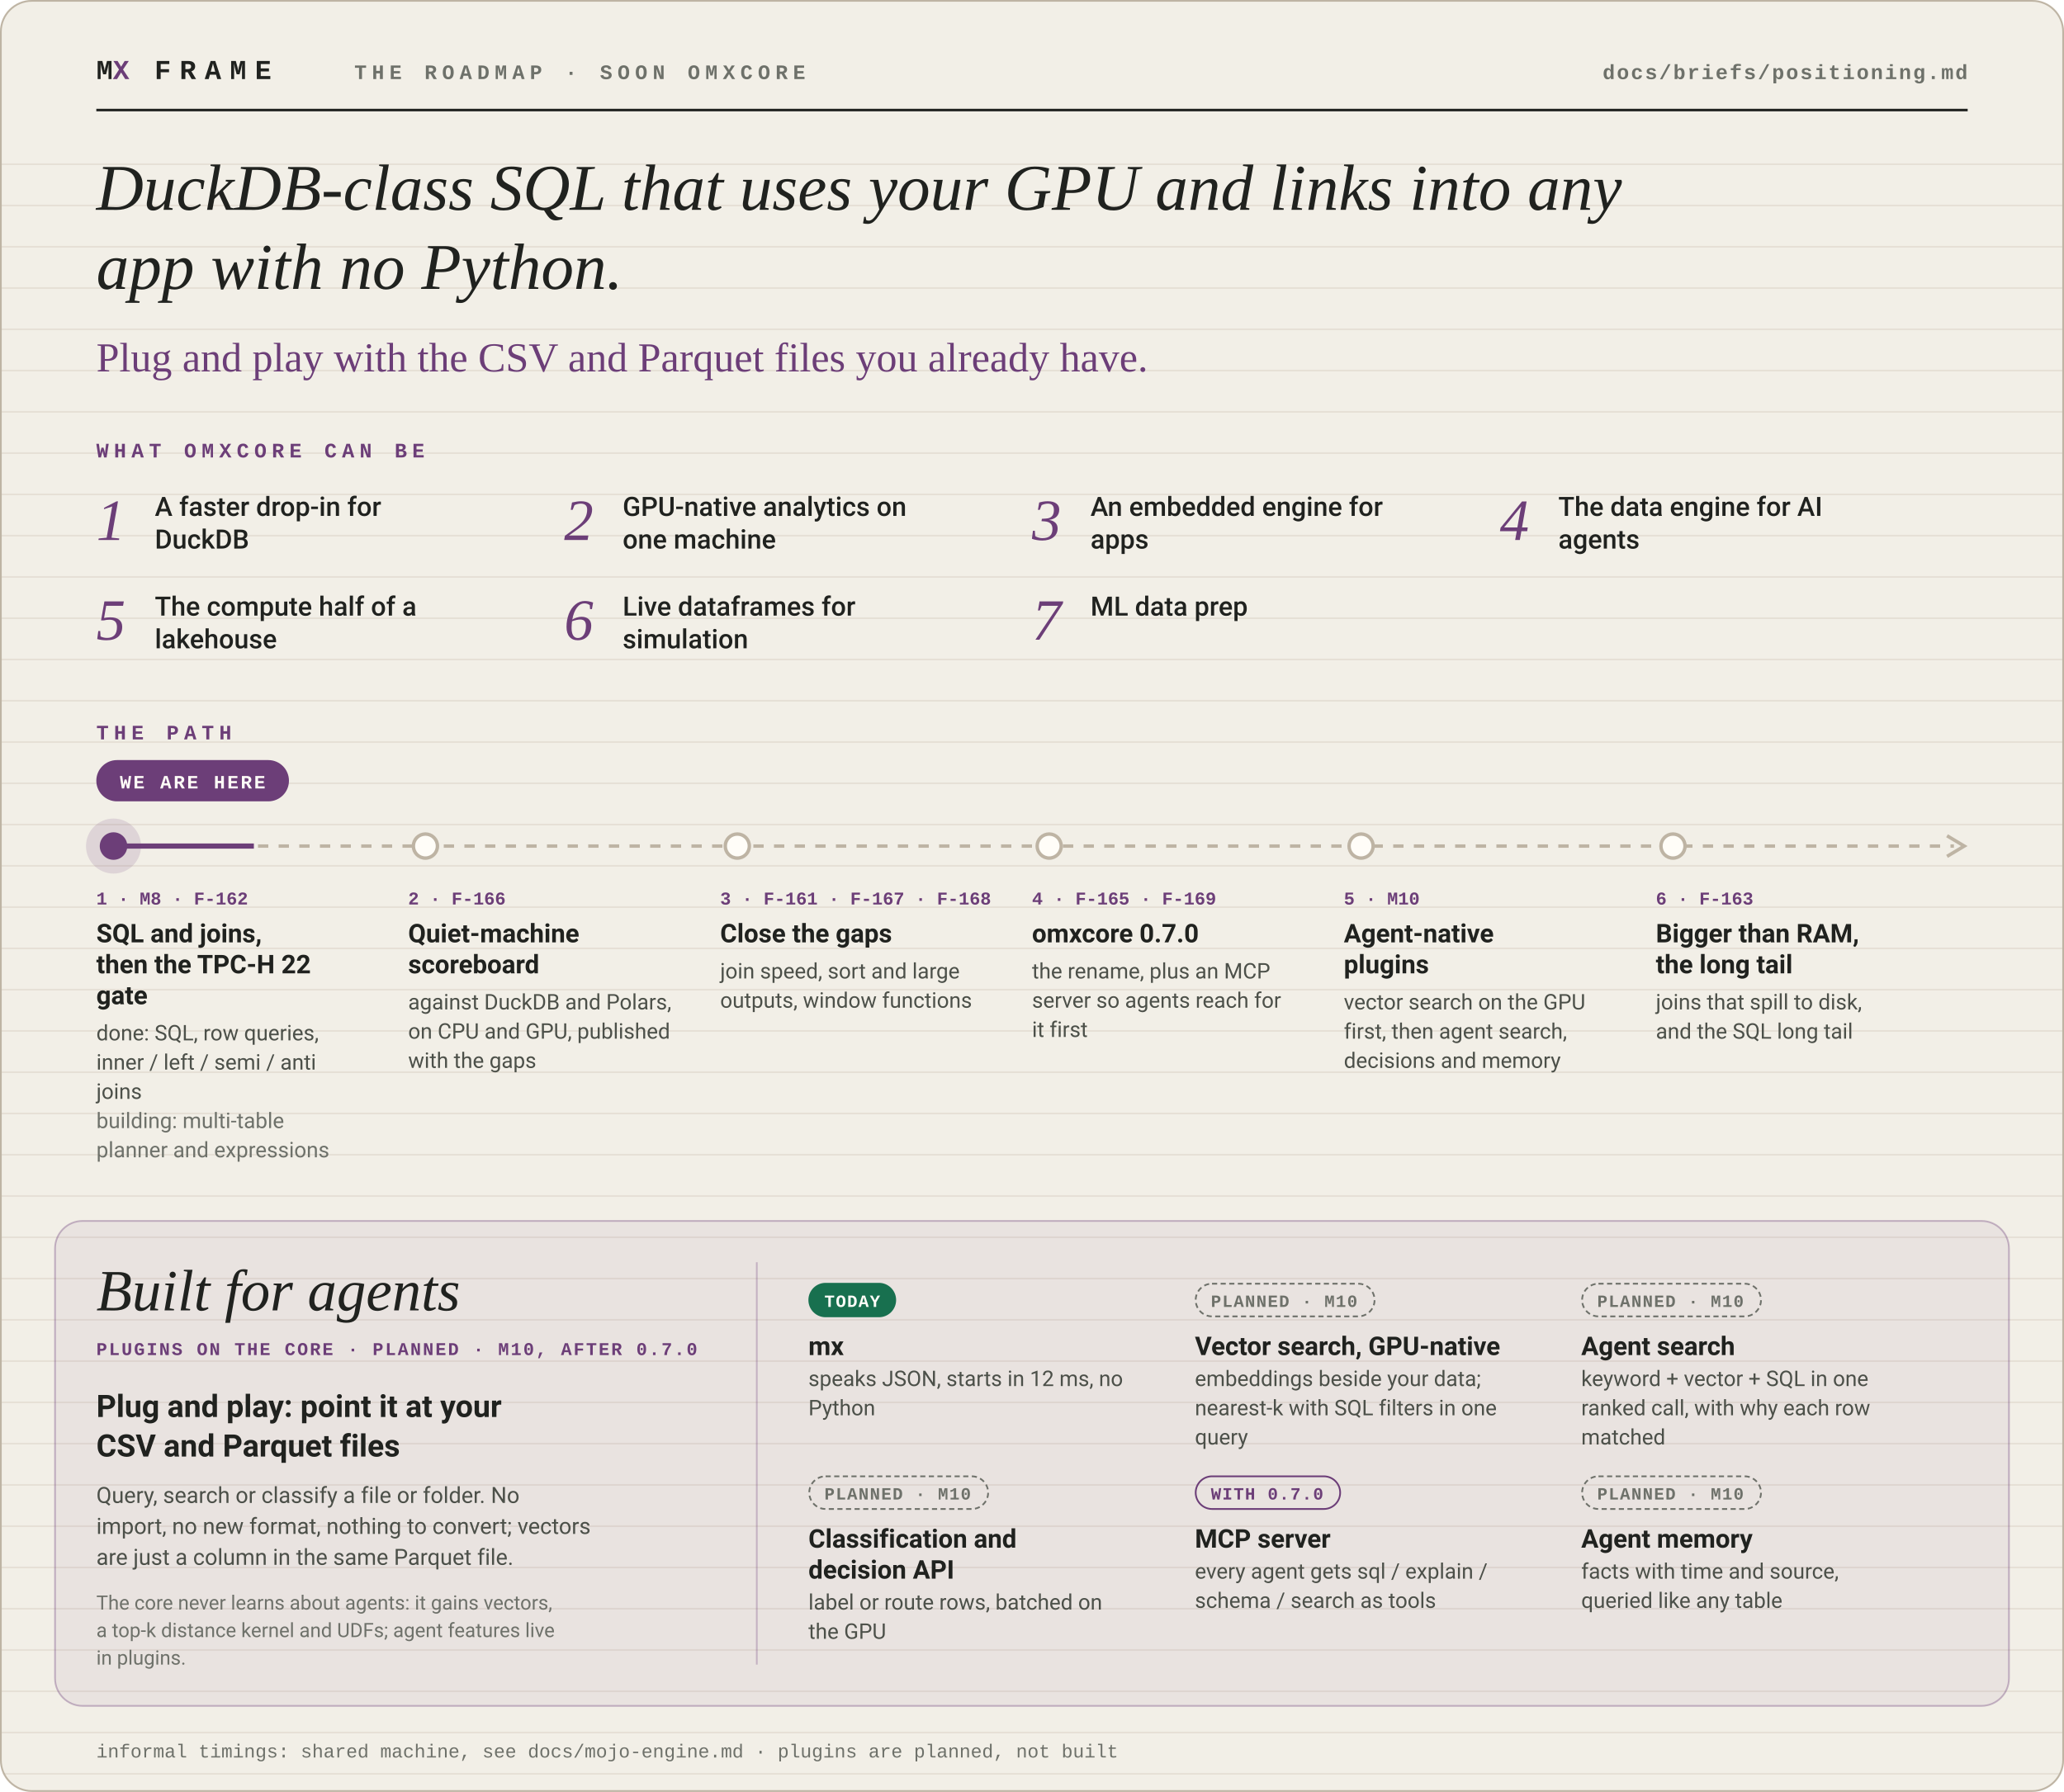
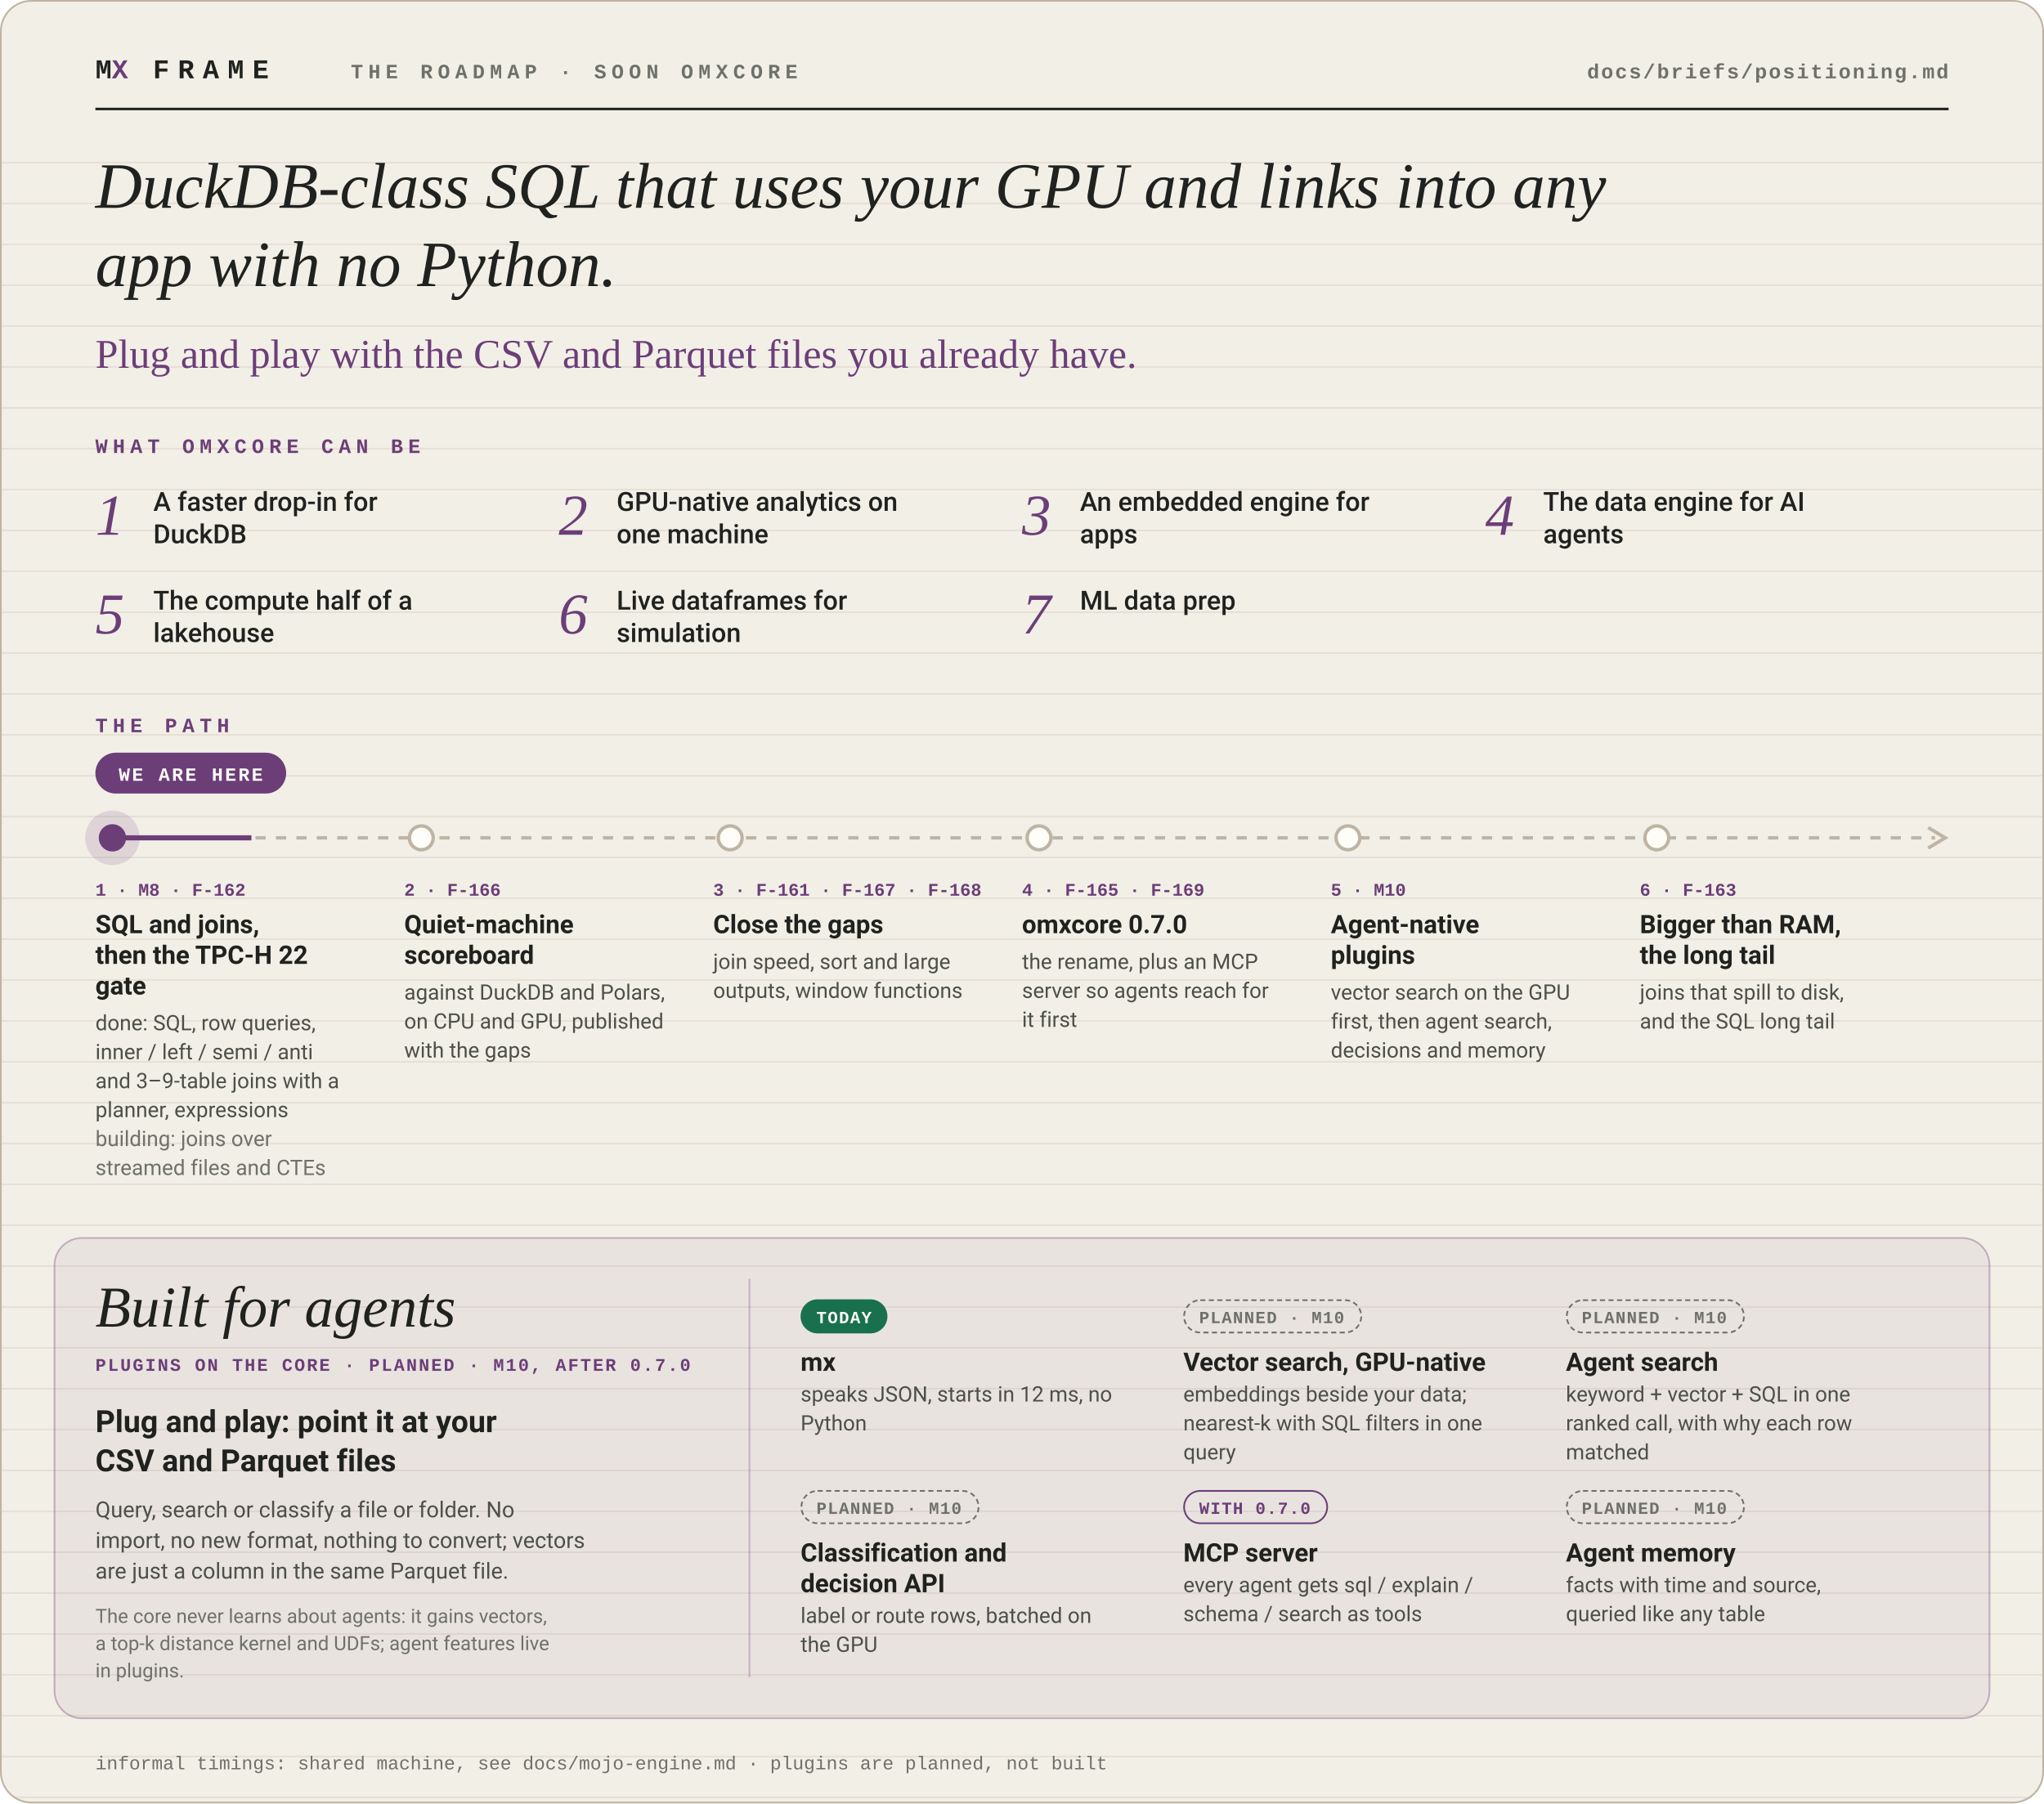
- <svg xmlns="http://www.w3.org/2000/svg" width="1200" height="1042" viewBox="0 0 1200 1042" role="img" aria-labelledby="t d">
+ <svg xmlns="http://www.w3.org/2000/svg" width="1200" height="1059" viewBox="0 0 1200 1059" role="img" aria-labelledby="t d">
  <defs>
    <pattern id="rule" width="24" height="24" patternUnits="userSpaceOnUse">
      <path d="M0 23.5H24" stroke="#D8D0C2" stroke-opacity=".45" />
    </pattern>
    <clipPath id="clip">
-       <rect width="1200" height="1042" rx="18" />
+       <rect width="1200" height="1059" rx="18" />
    </clipPath>
  </defs>
  <g clip-path="url(#clip)">
-     <rect width="1200" height="1042" fill="#F2EFE7" />
-     <rect y="72" width="1200" height="1042" fill="url(#rule)" />
+     <rect width="1200" height="1059" fill="#F2EFE7" />
+     <rect y="72" width="1200" height="1059" fill="url(#rule)" />
    <text x="56" y="46" font-family="ui-monospace, SFMono-Regular, Menlo, Consolas, 'Liberation Mono', monospace" font-size="16" font-weight="800" letter-spacing="5" fill="#20221F">M<tspan fill="#6C3E78">X</tspan> FRAME</text>
    <text x="206.0" y="46.0" font-family="ui-monospace, SFMono-Regular, Menlo, Consolas, 'Liberation Mono', monospace" font-size="12" font-weight="700" fill="#6E716A" text-anchor="start" letter-spacing="3">THE ROADMAP · SOON OMXCORE</text>
    <text x="1144.0" y="46.0" font-family="ui-monospace, SFMono-Regular, Menlo, Consolas, 'Liberation Mono', monospace" font-size="12" font-weight="700" fill="#6E716A" text-anchor="end" letter-spacing="1">docs/briefs/positioning.md</text>
    <path d="M56 64H1144" stroke="#20221F" stroke-width="1.5" />
    <text x="56.0" y="122.0" font-family="Georgia, 'Times New Roman', Times, serif" font-size="38" font-weight="400" fill="#20221F" text-anchor="start" font-style="italic">DuckDB-class SQL that uses your GPU and links into any</text>
    <text x="56.0" y="168.0" font-family="Georgia, 'Times New Roman', Times, serif" font-size="38" font-weight="400" fill="#20221F" text-anchor="start" font-style="italic">app with no Python.</text>
    <text x="56.0" y="216.0" font-family="Georgia, 'Times New Roman', Times, serif" font-size="24" font-weight="400" fill="#6C3E78" text-anchor="start">Plug and play with the CSV and Parquet files you already have.</text>
    <text x="56.0" y="266.0" font-family="ui-monospace, SFMono-Regular, Menlo, Consolas, 'Liberation Mono', monospace" font-size="12" font-weight="700" fill="#6C3E78" text-anchor="start" letter-spacing="3">WHAT OMXCORE CAN BE</text>
    <text x="56.0" y="314.0" font-family="Georgia, 'Times New Roman', Times, serif" font-size="34" font-weight="400" fill="#6C3E78" text-anchor="start" font-style="italic">1</text>
    <text x="90.0" y="300.0" font-family="system-ui, -apple-system, 'Segoe UI', Roboto, Helvetica, Arial, sans-serif" font-size="15.5" font-weight="500" fill="#20221F" text-anchor="start">A faster drop-in for</text>
    <text x="90.0" y="319.0" font-family="system-ui, -apple-system, 'Segoe UI', Roboto, Helvetica, Arial, sans-serif" font-size="15.5" font-weight="500" fill="#20221F" text-anchor="start">DuckDB</text>
    <text x="328.0" y="314.0" font-family="Georgia, 'Times New Roman', Times, serif" font-size="34" font-weight="400" fill="#6C3E78" text-anchor="start" font-style="italic">2</text>
    <text x="362.0" y="300.0" font-family="system-ui, -apple-system, 'Segoe UI', Roboto, Helvetica, Arial, sans-serif" font-size="15.5" font-weight="500" fill="#20221F" text-anchor="start">GPU-native analytics on</text>
    <text x="362.0" y="319.0" font-family="system-ui, -apple-system, 'Segoe UI', Roboto, Helvetica, Arial, sans-serif" font-size="15.5" font-weight="500" fill="#20221F" text-anchor="start">one machine</text>
    <text x="600.0" y="314.0" font-family="Georgia, 'Times New Roman', Times, serif" font-size="34" font-weight="400" fill="#6C3E78" text-anchor="start" font-style="italic">3</text>
    <text x="634.0" y="300.0" font-family="system-ui, -apple-system, 'Segoe UI', Roboto, Helvetica, Arial, sans-serif" font-size="15.5" font-weight="500" fill="#20221F" text-anchor="start">An embedded engine for</text>
    <text x="634.0" y="319.0" font-family="system-ui, -apple-system, 'Segoe UI', Roboto, Helvetica, Arial, sans-serif" font-size="15.5" font-weight="500" fill="#20221F" text-anchor="start">apps</text>
    <text x="872.0" y="314.0" font-family="Georgia, 'Times New Roman', Times, serif" font-size="34" font-weight="400" fill="#6C3E78" text-anchor="start" font-style="italic">4</text>
    <text x="906.0" y="300.0" font-family="system-ui, -apple-system, 'Segoe UI', Roboto, Helvetica, Arial, sans-serif" font-size="15.5" font-weight="500" fill="#20221F" text-anchor="start">The data engine for AI</text>
    <text x="906.0" y="319.0" font-family="system-ui, -apple-system, 'Segoe UI', Roboto, Helvetica, Arial, sans-serif" font-size="15.5" font-weight="500" fill="#20221F" text-anchor="start">agents</text>
    <text x="56.0" y="372.0" font-family="Georgia, 'Times New Roman', Times, serif" font-size="34" font-weight="400" fill="#6C3E78" text-anchor="start" font-style="italic">5</text>
    <text x="90.0" y="358.0" font-family="system-ui, -apple-system, 'Segoe UI', Roboto, Helvetica, Arial, sans-serif" font-size="15.5" font-weight="500" fill="#20221F" text-anchor="start">The compute half of a</text>
    <text x="90.0" y="377.0" font-family="system-ui, -apple-system, 'Segoe UI', Roboto, Helvetica, Arial, sans-serif" font-size="15.5" font-weight="500" fill="#20221F" text-anchor="start">lakehouse</text>
    <text x="328.0" y="372.0" font-family="Georgia, 'Times New Roman', Times, serif" font-size="34" font-weight="400" fill="#6C3E78" text-anchor="start" font-style="italic">6</text>
    <text x="362.0" y="358.0" font-family="system-ui, -apple-system, 'Segoe UI', Roboto, Helvetica, Arial, sans-serif" font-size="15.5" font-weight="500" fill="#20221F" text-anchor="start">Live dataframes for</text>
    <text x="362.0" y="377.0" font-family="system-ui, -apple-system, 'Segoe UI', Roboto, Helvetica, Arial, sans-serif" font-size="15.5" font-weight="500" fill="#20221F" text-anchor="start">simulation</text>
    <text x="600.0" y="372.0" font-family="Georgia, 'Times New Roman', Times, serif" font-size="34" font-weight="400" fill="#6C3E78" text-anchor="start" font-style="italic">7</text>
    <text x="634.0" y="358.0" font-family="system-ui, -apple-system, 'Segoe UI', Roboto, Helvetica, Arial, sans-serif" font-size="15.5" font-weight="500" fill="#20221F" text-anchor="start">ML data prep</text>
    <text x="56.0" y="430.0" font-family="ui-monospace, SFMono-Regular, Menlo, Consolas, 'Liberation Mono', monospace" font-size="12" font-weight="700" fill="#6C3E78" text-anchor="start" letter-spacing="3">THE PATH</text>
    <path d="M66.0 492H1136" stroke="#BEB4A4" stroke-width="2" stroke-dasharray="6 6" />
    <path d="M66.0 492H147.6" stroke="#6C3E78" stroke-width="3" />
    <path d="M1132 486l10 6l-10 6" fill="none" stroke="#BEB4A4" stroke-width="2" />
    <circle cx="66.0" cy="492" r="16" fill="#6C3E78" fill-opacity=".15" />
    <circle cx="66.0" cy="492" r="8" fill="#6C3E78" />
    <rect x="56.0" y="442" width="112" height="24" rx="12" fill="#6C3E78" />
    <text x="112.0" y="458.5" font-family="ui-monospace, SFMono-Regular, Menlo, Consolas, 'Liberation Mono', monospace" font-size="11" font-weight="700" fill="#FFFDF8" text-anchor="middle" letter-spacing="1.2">WE ARE HERE</text>
    <text x="56.0" y="526.0" font-family="ui-monospace, SFMono-Regular, Menlo, Consolas, 'Liberation Mono', monospace" font-size="10.5" font-weight="700" fill="#6C3E78" text-anchor="start">1 · M8 · F-162</text>
    <text x="56.0" y="548.0" font-family="system-ui, -apple-system, 'Segoe UI', Roboto, Helvetica, Arial, sans-serif" font-size="15" font-weight="700" fill="#20221F" text-anchor="start">SQL and joins,</text>
    <text x="56.0" y="566.0" font-family="system-ui, -apple-system, 'Segoe UI', Roboto, Helvetica, Arial, sans-serif" font-size="15" font-weight="700" fill="#20221F" text-anchor="start">then the TPC-H 22</text>
    <text x="56.0" y="584.0" font-family="system-ui, -apple-system, 'Segoe UI', Roboto, Helvetica, Arial, sans-serif" font-size="15" font-weight="700" fill="#20221F" text-anchor="start">gate</text>
    <text x="56.0" y="605.0" font-family="system-ui, -apple-system, 'Segoe UI', Roboto, Helvetica, Arial, sans-serif" font-size="12.5" font-weight="400" fill="#4C5049" text-anchor="start">done: SQL, row queries,</text>
    <text x="56.0" y="622.0" font-family="system-ui, -apple-system, 'Segoe UI', Roboto, Helvetica, Arial, sans-serif" font-size="12.5" font-weight="400" fill="#4C5049" text-anchor="start">inner / left / semi / anti</text>
-     <text x="56.0" y="639.0" font-family="system-ui, -apple-system, 'Segoe UI', Roboto, Helvetica, Arial, sans-serif" font-size="12.5" font-weight="400" fill="#4C5049" text-anchor="start">joins</text>
-     <text x="56.0" y="656.0" font-family="system-ui, -apple-system, 'Segoe UI', Roboto, Helvetica, Arial, sans-serif" font-size="12.5" font-weight="400" fill="#6E716A" text-anchor="start">building: multi-table</text>
-     <text x="56.0" y="673.0" font-family="system-ui, -apple-system, 'Segoe UI', Roboto, Helvetica, Arial, sans-serif" font-size="12.5" font-weight="400" fill="#6E716A" text-anchor="start">planner and expressions</text>
+     <text x="56.0" y="639.0" font-family="system-ui, -apple-system, 'Segoe UI', Roboto, Helvetica, Arial, sans-serif" font-size="12.5" font-weight="400" fill="#4C5049" text-anchor="start">and 3–9-table joins with a</text>
+     <text x="56.0" y="656.0" font-family="system-ui, -apple-system, 'Segoe UI', Roboto, Helvetica, Arial, sans-serif" font-size="12.5" font-weight="400" fill="#4C5049" text-anchor="start">planner, expressions</text>
+     <text x="56.0" y="673.0" font-family="system-ui, -apple-system, 'Segoe UI', Roboto, Helvetica, Arial, sans-serif" font-size="12.5" font-weight="400" fill="#6E716A" text-anchor="start">building: joins over</text>
+     <text x="56.0" y="690.0" font-family="system-ui, -apple-system, 'Segoe UI', Roboto, Helvetica, Arial, sans-serif" font-size="12.5" font-weight="400" fill="#6E716A" text-anchor="start">streamed files and CTEs</text>
    <circle cx="247.333" cy="492" r="7" fill="#FFFDF8" stroke="#BEB4A4" stroke-width="2" />
    <text x="237.3" y="526.0" font-family="ui-monospace, SFMono-Regular, Menlo, Consolas, 'Liberation Mono', monospace" font-size="10.5" font-weight="700" fill="#6C3E78" text-anchor="start">2 · F-166</text>
    <text x="237.3" y="548.0" font-family="system-ui, -apple-system, 'Segoe UI', Roboto, Helvetica, Arial, sans-serif" font-size="15" font-weight="700" fill="#20221F" text-anchor="start">Quiet-machine</text>
    <text x="237.3" y="566.0" font-family="system-ui, -apple-system, 'Segoe UI', Roboto, Helvetica, Arial, sans-serif" font-size="15" font-weight="700" fill="#20221F" text-anchor="start">scoreboard</text>
    <text x="237.3" y="587.0" font-family="system-ui, -apple-system, 'Segoe UI', Roboto, Helvetica, Arial, sans-serif" font-size="12.5" font-weight="400" fill="#4C5049" text-anchor="start">against DuckDB and Polars,</text>
    <text x="237.3" y="604.0" font-family="system-ui, -apple-system, 'Segoe UI', Roboto, Helvetica, Arial, sans-serif" font-size="12.5" font-weight="400" fill="#4C5049" text-anchor="start">on CPU and GPU, published</text>
    <text x="237.3" y="621.0" font-family="system-ui, -apple-system, 'Segoe UI', Roboto, Helvetica, Arial, sans-serif" font-size="12.5" font-weight="400" fill="#4C5049" text-anchor="start">with the gaps</text>
    <circle cx="428.667" cy="492" r="7" fill="#FFFDF8" stroke="#BEB4A4" stroke-width="2" />
    <text x="418.7" y="526.0" font-family="ui-monospace, SFMono-Regular, Menlo, Consolas, 'Liberation Mono', monospace" font-size="10.5" font-weight="700" fill="#6C3E78" text-anchor="start">3 · F-161 · F-167 · F-168</text>
    <text x="418.7" y="548.0" font-family="system-ui, -apple-system, 'Segoe UI', Roboto, Helvetica, Arial, sans-serif" font-size="15" font-weight="700" fill="#20221F" text-anchor="start">Close the gaps</text>
    <text x="418.7" y="569.0" font-family="system-ui, -apple-system, 'Segoe UI', Roboto, Helvetica, Arial, sans-serif" font-size="12.5" font-weight="400" fill="#4C5049" text-anchor="start">join speed, sort and large</text>
    <text x="418.7" y="586.0" font-family="system-ui, -apple-system, 'Segoe UI', Roboto, Helvetica, Arial, sans-serif" font-size="12.5" font-weight="400" fill="#4C5049" text-anchor="start">outputs, window functions</text>
    <circle cx="610.0" cy="492" r="7" fill="#FFFDF8" stroke="#BEB4A4" stroke-width="2" />
    <text x="600.0" y="526.0" font-family="ui-monospace, SFMono-Regular, Menlo, Consolas, 'Liberation Mono', monospace" font-size="10.5" font-weight="700" fill="#6C3E78" text-anchor="start">4 · F-165 · F-169</text>
    <text x="600.0" y="548.0" font-family="system-ui, -apple-system, 'Segoe UI', Roboto, Helvetica, Arial, sans-serif" font-size="15" font-weight="700" fill="#20221F" text-anchor="start">omxcore 0.7.0</text>
    <text x="600.0" y="569.0" font-family="system-ui, -apple-system, 'Segoe UI', Roboto, Helvetica, Arial, sans-serif" font-size="12.5" font-weight="400" fill="#4C5049" text-anchor="start">the rename, plus an MCP</text>
    <text x="600.0" y="586.0" font-family="system-ui, -apple-system, 'Segoe UI', Roboto, Helvetica, Arial, sans-serif" font-size="12.5" font-weight="400" fill="#4C5049" text-anchor="start">server so agents reach for</text>
    <text x="600.0" y="603.0" font-family="system-ui, -apple-system, 'Segoe UI', Roboto, Helvetica, Arial, sans-serif" font-size="12.5" font-weight="400" fill="#4C5049" text-anchor="start">it first</text>
    <circle cx="791.333" cy="492" r="7" fill="#FFFDF8" stroke="#BEB4A4" stroke-width="2" />
    <text x="781.3" y="526.0" font-family="ui-monospace, SFMono-Regular, Menlo, Consolas, 'Liberation Mono', monospace" font-size="10.5" font-weight="700" fill="#6C3E78" text-anchor="start">5 · M10</text>
    <text x="781.3" y="548.0" font-family="system-ui, -apple-system, 'Segoe UI', Roboto, Helvetica, Arial, sans-serif" font-size="15" font-weight="700" fill="#20221F" text-anchor="start">Agent-native</text>
    <text x="781.3" y="566.0" font-family="system-ui, -apple-system, 'Segoe UI', Roboto, Helvetica, Arial, sans-serif" font-size="15" font-weight="700" fill="#20221F" text-anchor="start">plugins</text>
    <text x="781.3" y="587.0" font-family="system-ui, -apple-system, 'Segoe UI', Roboto, Helvetica, Arial, sans-serif" font-size="12.5" font-weight="400" fill="#4C5049" text-anchor="start">vector search on the GPU</text>
    <text x="781.3" y="604.0" font-family="system-ui, -apple-system, 'Segoe UI', Roboto, Helvetica, Arial, sans-serif" font-size="12.5" font-weight="400" fill="#4C5049" text-anchor="start">first, then agent search,</text>
    <text x="781.3" y="621.0" font-family="system-ui, -apple-system, 'Segoe UI', Roboto, Helvetica, Arial, sans-serif" font-size="12.5" font-weight="400" fill="#4C5049" text-anchor="start">decisions and memory</text>
    <circle cx="972.667" cy="492" r="7" fill="#FFFDF8" stroke="#BEB4A4" stroke-width="2" />
    <text x="962.7" y="526.0" font-family="ui-monospace, SFMono-Regular, Menlo, Consolas, 'Liberation Mono', monospace" font-size="10.5" font-weight="700" fill="#6C3E78" text-anchor="start">6 · F-163</text>
    <text x="962.7" y="548.0" font-family="system-ui, -apple-system, 'Segoe UI', Roboto, Helvetica, Arial, sans-serif" font-size="15" font-weight="700" fill="#20221F" text-anchor="start">Bigger than RAM,</text>
    <text x="962.7" y="566.0" font-family="system-ui, -apple-system, 'Segoe UI', Roboto, Helvetica, Arial, sans-serif" font-size="15" font-weight="700" fill="#20221F" text-anchor="start">the long tail</text>
    <text x="962.7" y="587.0" font-family="system-ui, -apple-system, 'Segoe UI', Roboto, Helvetica, Arial, sans-serif" font-size="12.5" font-weight="400" fill="#4C5049" text-anchor="start">joins that spill to disk,</text>
    <text x="962.7" y="604.0" font-family="system-ui, -apple-system, 'Segoe UI', Roboto, Helvetica, Arial, sans-serif" font-size="12.5" font-weight="400" fill="#4C5049" text-anchor="start">and the SQL long tail</text>
-     <rect x="32" y="710" width="1136" height="282" rx="16" fill="#6C3E78" fill-opacity=".07" stroke="#6C3E78" stroke-opacity=".35" />
-     <path d="M440 734V968" stroke="#6C3E78" stroke-opacity=".3" />
-     <text x="56.0" y="762.0" font-family="Georgia, 'Times New Roman', Times, serif" font-size="34" font-weight="400" fill="#20221F" text-anchor="start" font-style="italic">Built for agents</text>
-     <text x="56.0" y="788.0" font-family="ui-monospace, SFMono-Regular, Menlo, Consolas, 'Liberation Mono', monospace" font-size="10.5" font-weight="700" fill="#6C3E78" text-anchor="start" letter-spacing="1">PLUGINS ON THE CORE · PLANNED · M10, AFTER 0.7.0</text>
-     <text x="56.0" y="824.0" font-family="system-ui, -apple-system, 'Segoe UI', Roboto, Helvetica, Arial, sans-serif" font-size="18" font-weight="700" fill="#20221F" text-anchor="start">Plug and play: point it at your</text>
-     <text x="56.0" y="847.0" font-family="system-ui, -apple-system, 'Segoe UI', Roboto, Helvetica, Arial, sans-serif" font-size="18" font-weight="700" fill="#20221F" text-anchor="start">CSV and Parquet files</text>
-     <text x="56.0" y="874.0" font-family="system-ui, -apple-system, 'Segoe UI', Roboto, Helvetica, Arial, sans-serif" font-size="13" font-weight="400" fill="#4C5049" text-anchor="start">Query, search or classify a file or folder. No</text>
-     <text x="56.0" y="892.0" font-family="system-ui, -apple-system, 'Segoe UI', Roboto, Helvetica, Arial, sans-serif" font-size="13" font-weight="400" fill="#4C5049" text-anchor="start">import, no new format, nothing to convert; vectors</text>
-     <text x="56.0" y="910.0" font-family="system-ui, -apple-system, 'Segoe UI', Roboto, Helvetica, Arial, sans-serif" font-size="13" font-weight="400" fill="#4C5049" text-anchor="start">are just a column in the same Parquet file.</text>
-     <text x="56.0" y="936.0" font-family="system-ui, -apple-system, 'Segoe UI', Roboto, Helvetica, Arial, sans-serif" font-size="11.5" font-weight="400" fill="#6E716A" text-anchor="start">The core never learns about agents: it gains vectors,</text>
-     <text x="56.0" y="952.0" font-family="system-ui, -apple-system, 'Segoe UI', Roboto, Helvetica, Arial, sans-serif" font-size="11.5" font-weight="400" fill="#6E716A" text-anchor="start">a top-k distance kernel and UDFs; agent features live</text>
-     <text x="56.0" y="968.0" font-family="system-ui, -apple-system, 'Segoe UI', Roboto, Helvetica, Arial, sans-serif" font-size="11.5" font-weight="400" fill="#6E716A" text-anchor="start">in plugins.</text>
-     <rect x="470.0" y="746" width="51" height="20" rx="10" fill="#18704F" />
-     <text x="495.5" y="760.0" font-family="ui-monospace, SFMono-Regular, Menlo, Consolas, 'Liberation Mono', monospace" font-size="10" font-weight="700" fill="#FFFDF8" text-anchor="middle" letter-spacing="0.6">TODAY</text>
-     <text x="470.0" y="788.0" font-family="system-ui, -apple-system, 'Segoe UI', Roboto, Helvetica, Arial, sans-serif" font-size="15" font-weight="700" fill="#20221F" text-anchor="start">mx</text>
-     <text x="470.0" y="806.0" font-family="system-ui, -apple-system, 'Segoe UI', Roboto, Helvetica, Arial, sans-serif" font-size="12.5" font-weight="400" fill="#4C5049" text-anchor="start">speaks JSON, starts in 12 ms, no</text>
-     <text x="470.0" y="823.0" font-family="system-ui, -apple-system, 'Segoe UI', Roboto, Helvetica, Arial, sans-serif" font-size="12.5" font-weight="400" fill="#4C5049" text-anchor="start">Python</text>
-     <rect x="695.167" y="746.5" width="104" height="19" rx="9.5" fill="none" stroke="#6E716A" stroke-dasharray="3 2" />
-     <text x="746.6" y="760.0" font-family="ui-monospace, SFMono-Regular, Menlo, Consolas, 'Liberation Mono', monospace" font-size="10" font-weight="700" fill="#6E716A" text-anchor="middle" letter-spacing="0.6">PLANNED · M10</text>
-     <text x="694.7" y="788.0" font-family="system-ui, -apple-system, 'Segoe UI', Roboto, Helvetica, Arial, sans-serif" font-size="15" font-weight="700" fill="#20221F" text-anchor="start">Vector search, GPU-native</text>
-     <text x="694.7" y="806.0" font-family="system-ui, -apple-system, 'Segoe UI', Roboto, Helvetica, Arial, sans-serif" font-size="12.5" font-weight="400" fill="#4C5049" text-anchor="start">embeddings beside your data;</text>
-     <text x="694.7" y="823.0" font-family="system-ui, -apple-system, 'Segoe UI', Roboto, Helvetica, Arial, sans-serif" font-size="12.5" font-weight="400" fill="#4C5049" text-anchor="start">nearest-k with SQL filters in one</text>
-     <text x="694.7" y="840.0" font-family="system-ui, -apple-system, 'Segoe UI', Roboto, Helvetica, Arial, sans-serif" font-size="12.5" font-weight="400" fill="#4C5049" text-anchor="start">query</text>
-     <rect x="919.833" y="746.5" width="104" height="19" rx="9.5" fill="none" stroke="#6E716A" stroke-dasharray="3 2" />
-     <text x="971.2" y="760.0" font-family="ui-monospace, SFMono-Regular, Menlo, Consolas, 'Liberation Mono', monospace" font-size="10" font-weight="700" fill="#6E716A" text-anchor="middle" letter-spacing="0.6">PLANNED · M10</text>
-     <text x="919.3" y="788.0" font-family="system-ui, -apple-system, 'Segoe UI', Roboto, Helvetica, Arial, sans-serif" font-size="15" font-weight="700" fill="#20221F" text-anchor="start">Agent search</text>
-     <text x="919.3" y="806.0" font-family="system-ui, -apple-system, 'Segoe UI', Roboto, Helvetica, Arial, sans-serif" font-size="12.5" font-weight="400" fill="#4C5049" text-anchor="start">keyword + vector + SQL in one</text>
-     <text x="919.3" y="823.0" font-family="system-ui, -apple-system, 'Segoe UI', Roboto, Helvetica, Arial, sans-serif" font-size="12.5" font-weight="400" fill="#4C5049" text-anchor="start">ranked call, with why each row</text>
-     <text x="919.3" y="840.0" font-family="system-ui, -apple-system, 'Segoe UI', Roboto, Helvetica, Arial, sans-serif" font-size="12.5" font-weight="400" fill="#4C5049" text-anchor="start">matched</text>
-     <rect x="470.5" y="858.5" width="104" height="19" rx="9.5" fill="none" stroke="#6E716A" stroke-dasharray="3 2" />
-     <text x="521.9" y="872.0" font-family="ui-monospace, SFMono-Regular, Menlo, Consolas, 'Liberation Mono', monospace" font-size="10" font-weight="700" fill="#6E716A" text-anchor="middle" letter-spacing="0.6">PLANNED · M10</text>
-     <text x="470.0" y="900.0" font-family="system-ui, -apple-system, 'Segoe UI', Roboto, Helvetica, Arial, sans-serif" font-size="15" font-weight="700" fill="#20221F" text-anchor="start">Classification and</text>
-     <text x="470.0" y="918.0" font-family="system-ui, -apple-system, 'Segoe UI', Roboto, Helvetica, Arial, sans-serif" font-size="15" font-weight="700" fill="#20221F" text-anchor="start">decision API</text>
-     <text x="470.0" y="936.0" font-family="system-ui, -apple-system, 'Segoe UI', Roboto, Helvetica, Arial, sans-serif" font-size="12.5" font-weight="400" fill="#4C5049" text-anchor="start">label or route rows, batched on</text>
-     <text x="470.0" y="953.0" font-family="system-ui, -apple-system, 'Segoe UI', Roboto, Helvetica, Arial, sans-serif" font-size="12.5" font-weight="400" fill="#4C5049" text-anchor="start">the GPU</text>
-     <rect x="695.167" y="858.5" width="84" height="19" rx="9.5" fill="none" stroke="#6C3E78" stroke-dasharray="0" />
-     <text x="736.7" y="872.0" font-family="ui-monospace, SFMono-Regular, Menlo, Consolas, 'Liberation Mono', monospace" font-size="10" font-weight="700" fill="#6C3E78" text-anchor="middle" letter-spacing="0.6">WITH 0.7.0</text>
-     <text x="694.7" y="900.0" font-family="system-ui, -apple-system, 'Segoe UI', Roboto, Helvetica, Arial, sans-serif" font-size="15" font-weight="700" fill="#20221F" text-anchor="start">MCP server</text>
-     <text x="694.7" y="918.0" font-family="system-ui, -apple-system, 'Segoe UI', Roboto, Helvetica, Arial, sans-serif" font-size="12.5" font-weight="400" fill="#4C5049" text-anchor="start">every agent gets sql / explain /</text>
-     <text x="694.7" y="935.0" font-family="system-ui, -apple-system, 'Segoe UI', Roboto, Helvetica, Arial, sans-serif" font-size="12.5" font-weight="400" fill="#4C5049" text-anchor="start">schema / search as tools</text>
-     <rect x="919.833" y="858.5" width="104" height="19" rx="9.5" fill="none" stroke="#6E716A" stroke-dasharray="3 2" />
-     <text x="971.2" y="872.0" font-family="ui-monospace, SFMono-Regular, Menlo, Consolas, 'Liberation Mono', monospace" font-size="10" font-weight="700" fill="#6E716A" text-anchor="middle" letter-spacing="0.6">PLANNED · M10</text>
-     <text x="919.3" y="900.0" font-family="system-ui, -apple-system, 'Segoe UI', Roboto, Helvetica, Arial, sans-serif" font-size="15" font-weight="700" fill="#20221F" text-anchor="start">Agent memory</text>
-     <text x="919.3" y="918.0" font-family="system-ui, -apple-system, 'Segoe UI', Roboto, Helvetica, Arial, sans-serif" font-size="12.5" font-weight="400" fill="#4C5049" text-anchor="start">facts with time and source,</text>
-     <text x="919.3" y="935.0" font-family="system-ui, -apple-system, 'Segoe UI', Roboto, Helvetica, Arial, sans-serif" font-size="12.5" font-weight="400" fill="#4C5049" text-anchor="start">queried like any table</text>
-     <text x="56.0" y="1022.0" font-family="ui-monospace, SFMono-Regular, Menlo, Consolas, 'Liberation Mono', monospace" font-size="11" font-weight="400" fill="#6E716A" text-anchor="start">informal timings: shared machine, see docs/mojo-engine.md · plugins are planned, not built</text>
+     <rect x="32" y="727" width="1136" height="282" rx="16" fill="#6C3E78" fill-opacity=".07" stroke="#6C3E78" stroke-opacity=".35" />
+     <path d="M440 751V985" stroke="#6C3E78" stroke-opacity=".3" />
+     <text x="56.0" y="779.0" font-family="Georgia, 'Times New Roman', Times, serif" font-size="34" font-weight="400" fill="#20221F" text-anchor="start" font-style="italic">Built for agents</text>
+     <text x="56.0" y="805.0" font-family="ui-monospace, SFMono-Regular, Menlo, Consolas, 'Liberation Mono', monospace" font-size="10.5" font-weight="700" fill="#6C3E78" text-anchor="start" letter-spacing="1">PLUGINS ON THE CORE · PLANNED · M10, AFTER 0.7.0</text>
+     <text x="56.0" y="841.0" font-family="system-ui, -apple-system, 'Segoe UI', Roboto, Helvetica, Arial, sans-serif" font-size="18" font-weight="700" fill="#20221F" text-anchor="start">Plug and play: point it at your</text>
+     <text x="56.0" y="864.0" font-family="system-ui, -apple-system, 'Segoe UI', Roboto, Helvetica, Arial, sans-serif" font-size="18" font-weight="700" fill="#20221F" text-anchor="start">CSV and Parquet files</text>
+     <text x="56.0" y="891.0" font-family="system-ui, -apple-system, 'Segoe UI', Roboto, Helvetica, Arial, sans-serif" font-size="13" font-weight="400" fill="#4C5049" text-anchor="start">Query, search or classify a file or folder. No</text>
+     <text x="56.0" y="909.0" font-family="system-ui, -apple-system, 'Segoe UI', Roboto, Helvetica, Arial, sans-serif" font-size="13" font-weight="400" fill="#4C5049" text-anchor="start">import, no new format, nothing to convert; vectors</text>
+     <text x="56.0" y="927.0" font-family="system-ui, -apple-system, 'Segoe UI', Roboto, Helvetica, Arial, sans-serif" font-size="13" font-weight="400" fill="#4C5049" text-anchor="start">are just a column in the same Parquet file.</text>
+     <text x="56.0" y="953.0" font-family="system-ui, -apple-system, 'Segoe UI', Roboto, Helvetica, Arial, sans-serif" font-size="11.5" font-weight="400" fill="#6E716A" text-anchor="start">The core never learns about agents: it gains vectors,</text>
+     <text x="56.0" y="969.0" font-family="system-ui, -apple-system, 'Segoe UI', Roboto, Helvetica, Arial, sans-serif" font-size="11.5" font-weight="400" fill="#6E716A" text-anchor="start">a top-k distance kernel and UDFs; agent features live</text>
+     <text x="56.0" y="985.0" font-family="system-ui, -apple-system, 'Segoe UI', Roboto, Helvetica, Arial, sans-serif" font-size="11.5" font-weight="400" fill="#6E716A" text-anchor="start">in plugins.</text>
+     <rect x="470.0" y="763" width="51" height="20" rx="10" fill="#18704F" />
+     <text x="495.5" y="777.0" font-family="ui-monospace, SFMono-Regular, Menlo, Consolas, 'Liberation Mono', monospace" font-size="10" font-weight="700" fill="#FFFDF8" text-anchor="middle" letter-spacing="0.6">TODAY</text>
+     <text x="470.0" y="805.0" font-family="system-ui, -apple-system, 'Segoe UI', Roboto, Helvetica, Arial, sans-serif" font-size="15" font-weight="700" fill="#20221F" text-anchor="start">mx</text>
+     <text x="470.0" y="823.0" font-family="system-ui, -apple-system, 'Segoe UI', Roboto, Helvetica, Arial, sans-serif" font-size="12.5" font-weight="400" fill="#4C5049" text-anchor="start">speaks JSON, starts in 12 ms, no</text>
+     <text x="470.0" y="840.0" font-family="system-ui, -apple-system, 'Segoe UI', Roboto, Helvetica, Arial, sans-serif" font-size="12.5" font-weight="400" fill="#4C5049" text-anchor="start">Python</text>
+     <rect x="695.167" y="763.5" width="104" height="19" rx="9.5" fill="none" stroke="#6E716A" stroke-dasharray="3 2" />
+     <text x="746.6" y="777.0" font-family="ui-monospace, SFMono-Regular, Menlo, Consolas, 'Liberation Mono', monospace" font-size="10" font-weight="700" fill="#6E716A" text-anchor="middle" letter-spacing="0.6">PLANNED · M10</text>
+     <text x="694.7" y="805.0" font-family="system-ui, -apple-system, 'Segoe UI', Roboto, Helvetica, Arial, sans-serif" font-size="15" font-weight="700" fill="#20221F" text-anchor="start">Vector search, GPU-native</text>
+     <text x="694.7" y="823.0" font-family="system-ui, -apple-system, 'Segoe UI', Roboto, Helvetica, Arial, sans-serif" font-size="12.5" font-weight="400" fill="#4C5049" text-anchor="start">embeddings beside your data;</text>
+     <text x="694.7" y="840.0" font-family="system-ui, -apple-system, 'Segoe UI', Roboto, Helvetica, Arial, sans-serif" font-size="12.5" font-weight="400" fill="#4C5049" text-anchor="start">nearest-k with SQL filters in one</text>
+     <text x="694.7" y="857.0" font-family="system-ui, -apple-system, 'Segoe UI', Roboto, Helvetica, Arial, sans-serif" font-size="12.5" font-weight="400" fill="#4C5049" text-anchor="start">query</text>
+     <rect x="919.833" y="763.5" width="104" height="19" rx="9.5" fill="none" stroke="#6E716A" stroke-dasharray="3 2" />
+     <text x="971.2" y="777.0" font-family="ui-monospace, SFMono-Regular, Menlo, Consolas, 'Liberation Mono', monospace" font-size="10" font-weight="700" fill="#6E716A" text-anchor="middle" letter-spacing="0.6">PLANNED · M10</text>
+     <text x="919.3" y="805.0" font-family="system-ui, -apple-system, 'Segoe UI', Roboto, Helvetica, Arial, sans-serif" font-size="15" font-weight="700" fill="#20221F" text-anchor="start">Agent search</text>
+     <text x="919.3" y="823.0" font-family="system-ui, -apple-system, 'Segoe UI', Roboto, Helvetica, Arial, sans-serif" font-size="12.5" font-weight="400" fill="#4C5049" text-anchor="start">keyword + vector + SQL in one</text>
+     <text x="919.3" y="840.0" font-family="system-ui, -apple-system, 'Segoe UI', Roboto, Helvetica, Arial, sans-serif" font-size="12.5" font-weight="400" fill="#4C5049" text-anchor="start">ranked call, with why each row</text>
+     <text x="919.3" y="857.0" font-family="system-ui, -apple-system, 'Segoe UI', Roboto, Helvetica, Arial, sans-serif" font-size="12.5" font-weight="400" fill="#4C5049" text-anchor="start">matched</text>
+     <rect x="470.5" y="875.5" width="104" height="19" rx="9.5" fill="none" stroke="#6E716A" stroke-dasharray="3 2" />
+     <text x="521.9" y="889.0" font-family="ui-monospace, SFMono-Regular, Menlo, Consolas, 'Liberation Mono', monospace" font-size="10" font-weight="700" fill="#6E716A" text-anchor="middle" letter-spacing="0.6">PLANNED · M10</text>
+     <text x="470.0" y="917.0" font-family="system-ui, -apple-system, 'Segoe UI', Roboto, Helvetica, Arial, sans-serif" font-size="15" font-weight="700" fill="#20221F" text-anchor="start">Classification and</text>
+     <text x="470.0" y="935.0" font-family="system-ui, -apple-system, 'Segoe UI', Roboto, Helvetica, Arial, sans-serif" font-size="15" font-weight="700" fill="#20221F" text-anchor="start">decision API</text>
+     <text x="470.0" y="953.0" font-family="system-ui, -apple-system, 'Segoe UI', Roboto, Helvetica, Arial, sans-serif" font-size="12.5" font-weight="400" fill="#4C5049" text-anchor="start">label or route rows, batched on</text>
+     <text x="470.0" y="970.0" font-family="system-ui, -apple-system, 'Segoe UI', Roboto, Helvetica, Arial, sans-serif" font-size="12.5" font-weight="400" fill="#4C5049" text-anchor="start">the GPU</text>
+     <rect x="695.167" y="875.5" width="84" height="19" rx="9.5" fill="none" stroke="#6C3E78" stroke-dasharray="0" />
+     <text x="736.7" y="889.0" font-family="ui-monospace, SFMono-Regular, Menlo, Consolas, 'Liberation Mono', monospace" font-size="10" font-weight="700" fill="#6C3E78" text-anchor="middle" letter-spacing="0.6">WITH 0.7.0</text>
+     <text x="694.7" y="917.0" font-family="system-ui, -apple-system, 'Segoe UI', Roboto, Helvetica, Arial, sans-serif" font-size="15" font-weight="700" fill="#20221F" text-anchor="start">MCP server</text>
+     <text x="694.7" y="935.0" font-family="system-ui, -apple-system, 'Segoe UI', Roboto, Helvetica, Arial, sans-serif" font-size="12.5" font-weight="400" fill="#4C5049" text-anchor="start">every agent gets sql / explain /</text>
+     <text x="694.7" y="952.0" font-family="system-ui, -apple-system, 'Segoe UI', Roboto, Helvetica, Arial, sans-serif" font-size="12.5" font-weight="400" fill="#4C5049" text-anchor="start">schema / search as tools</text>
+     <rect x="919.833" y="875.5" width="104" height="19" rx="9.5" fill="none" stroke="#6E716A" stroke-dasharray="3 2" />
+     <text x="971.2" y="889.0" font-family="ui-monospace, SFMono-Regular, Menlo, Consolas, 'Liberation Mono', monospace" font-size="10" font-weight="700" fill="#6E716A" text-anchor="middle" letter-spacing="0.6">PLANNED · M10</text>
+     <text x="919.3" y="917.0" font-family="system-ui, -apple-system, 'Segoe UI', Roboto, Helvetica, Arial, sans-serif" font-size="15" font-weight="700" fill="#20221F" text-anchor="start">Agent memory</text>
+     <text x="919.3" y="935.0" font-family="system-ui, -apple-system, 'Segoe UI', Roboto, Helvetica, Arial, sans-serif" font-size="12.5" font-weight="400" fill="#4C5049" text-anchor="start">facts with time and source,</text>
+     <text x="919.3" y="952.0" font-family="system-ui, -apple-system, 'Segoe UI', Roboto, Helvetica, Arial, sans-serif" font-size="12.5" font-weight="400" fill="#4C5049" text-anchor="start">queried like any table</text>
+     <text x="56.0" y="1039.0" font-family="ui-monospace, SFMono-Regular, Menlo, Consolas, 'Liberation Mono', monospace" font-size="11" font-weight="400" fill="#6E716A" text-anchor="start">informal timings: shared machine, see docs/mojo-engine.md · plugins are planned, not built</text>
  </g>
-   <rect x=".5" y=".5" width="1199" height="1041" rx="18" fill="none" stroke="#BEB4A4" />
+   <rect x=".5" y=".5" width="1199" height="1058" rx="18" fill="none" stroke="#BEB4A4" />
</svg>
